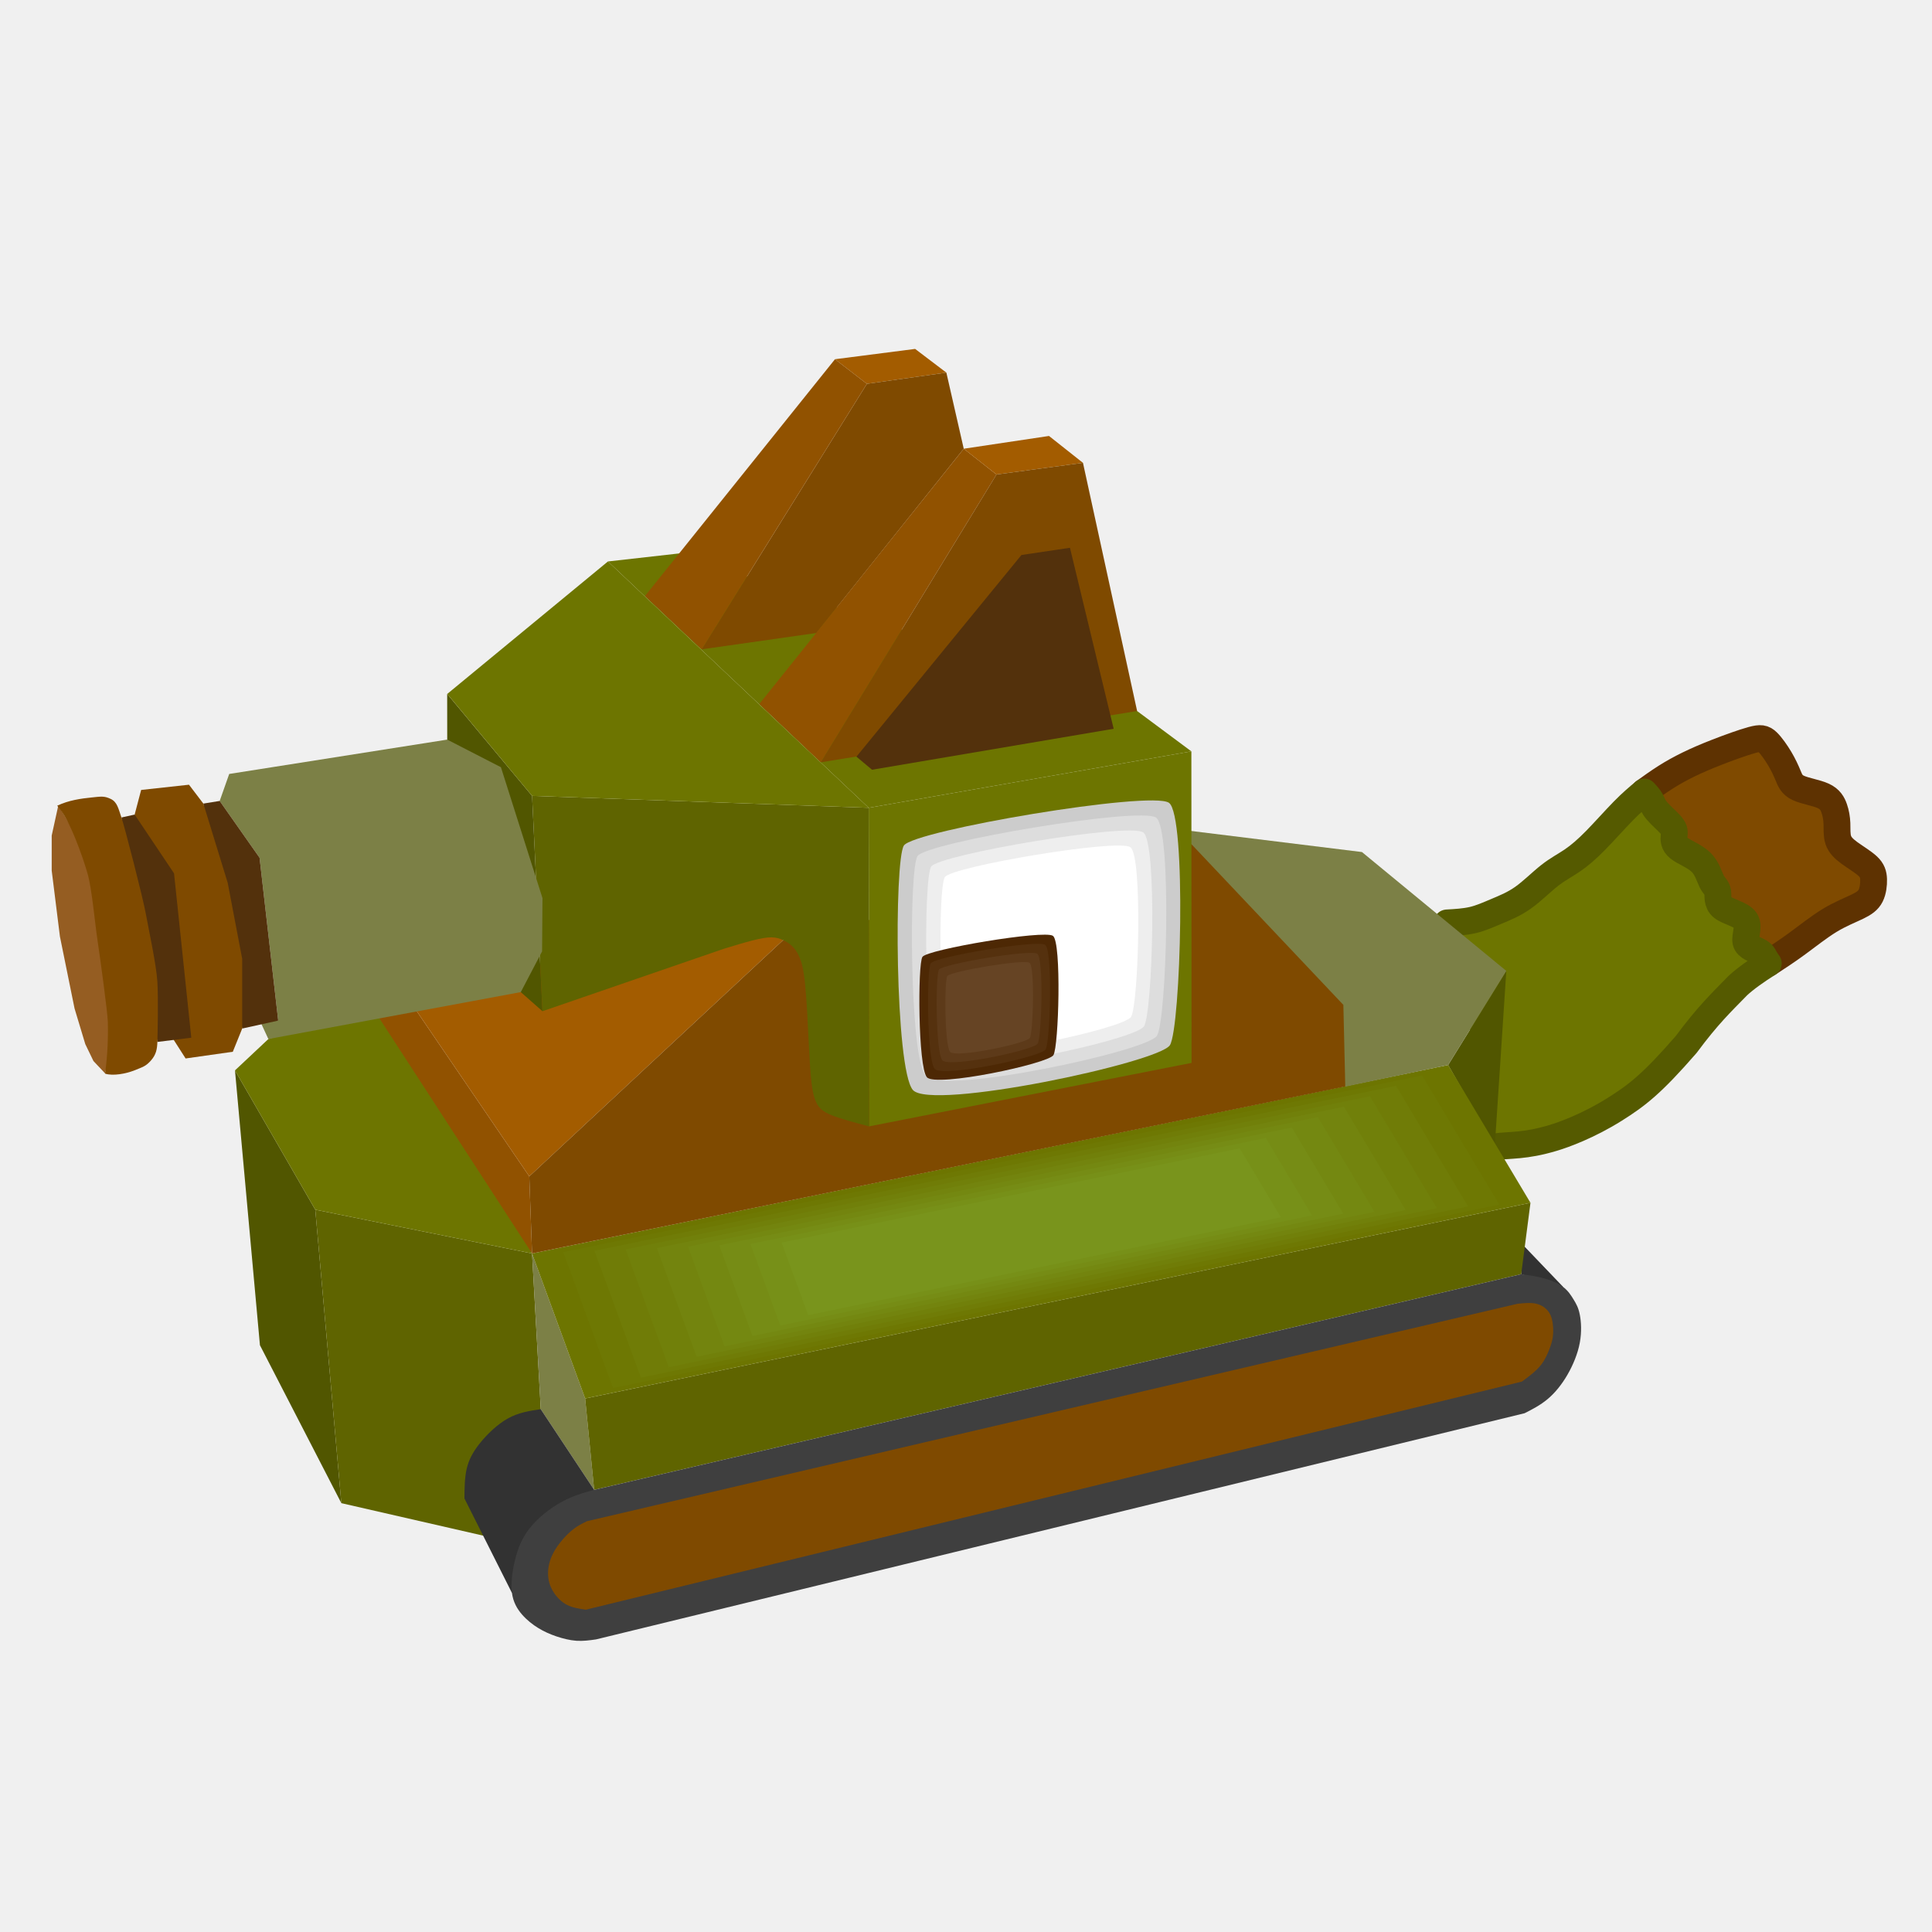
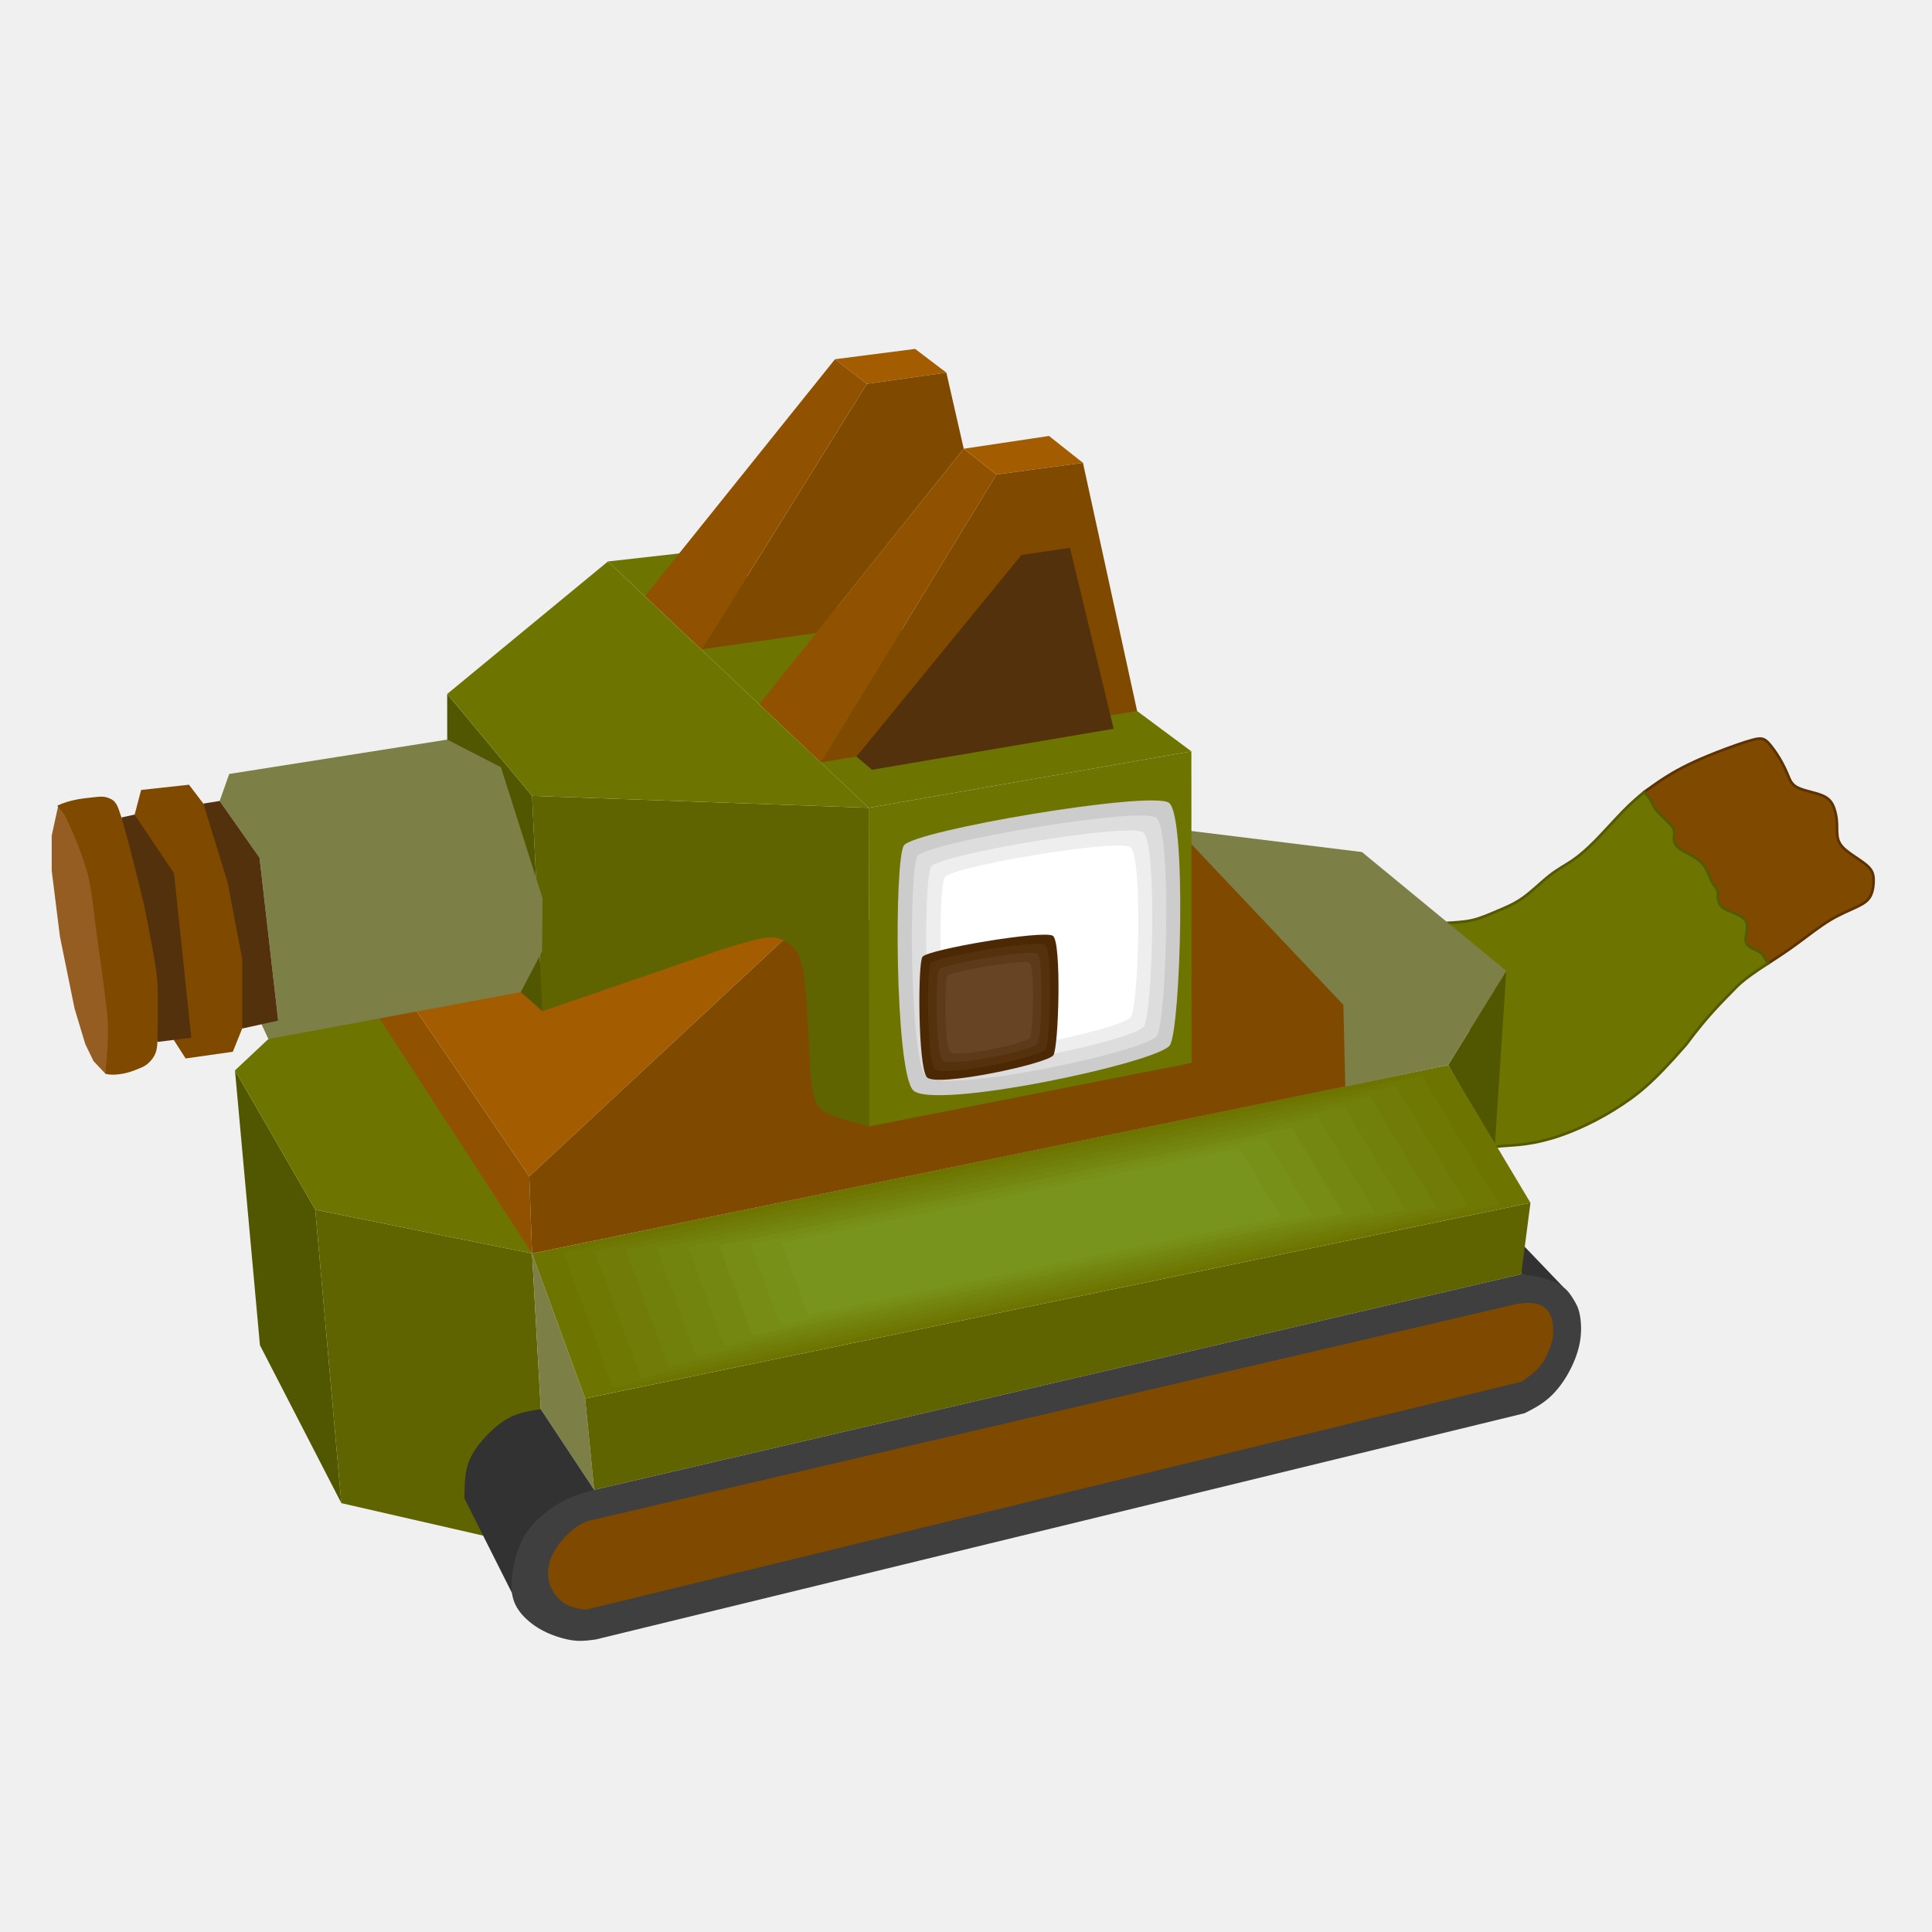
- <svg xmlns="http://www.w3.org/2000/svg" width="720" height="720" stroke-width="10" stroke-linecap="round" stroke-linejoin="round">
+ <svg xmlns="http://www.w3.org/2000/svg" width="720" height="720" stroke-width="1" stroke-linecap="round" stroke-linejoin="round">
  <style>
.sicalyme_color_olive
{
fill:
#6d7500
;
stroke:
#555a00
}
.sicalyme_color_brown
{
fill:
#7f4a00
;
stroke:
#5e3201
}
.sicalyme_color_white
{
fill:
#d0d0d0
;
stroke:
#aaa
}
.sicalyme_color_grey
{
fill:
#b0b0b0
;
stroke:
#909090
}
.sicalyme_color_black
{
fill:
#707070
;
stroke:
#505050
}
</style>
  <g>
    <path d=" M 612.731,295.161 C 615.391,293.251 618.051,291.341 620.751,289.631 623.451,287.921 626.181,286.411 629.191,284.941 632.201,283.471 635.491,282.031 639.851,280.331 644.221,278.631 649.651,276.661 652.901,275.781 656.151,274.901 657.211,275.101 658.661,276.491 660.101,277.881 661.921,280.471 663.291,282.781 664.661,285.101 665.591,287.141 666.351,288.981 667.121,290.831 667.731,292.491 670.161,293.631 672.601,294.781 676.871,295.411 679.461,296.601 682.041,297.781 682.951,299.531 683.561,301.301 684.171,303.071 684.491,304.871 684.571,306.911 684.641,308.951 684.461,311.221 685.081,313.061 685.701,314.911 687.121,316.331 689.291,317.911 691.471,319.491 694.401,321.241 696.081,322.821 697.751,324.401 698.161,325.821 698.231,327.731 698.291,329.651 698.011,332.051 697.131,333.801 696.261,335.541 694.791,336.621 692.191,337.881 689.601,339.141 685.881,340.571 681.901,342.981 677.911,345.401 673.661,348.801 669.791,351.631 665.931,354.461 662.451,356.731 658.971,359.001 L 641.021,346.461 622.281,318.451 " class="sicalyme_color_brown" />
    <path d=" M 557.055,427.404 C 562.855,426.565 568.111,427.284 578.877,424.045 582.857,422.848 591.965,419.565 601.777,413.399 610.025,408.217 615.629,403.932 628.395,389.241 636.528,378.267 641.474,373.629 647.6,367.338 650.384,364.734 654.629,361.748 658.976,359.004 657.125,356.6 657.506,355.834 655.736,354.754 653.956,353.664 651.136,353.074 650.646,350.974 650.166,348.874 652.006,345.254 650.476,342.994 648.946,340.734 644.036,339.834 641.896,338.114 639.745,336.394 640.356,333.844 640.136,332.324 639.906,330.814 638.846,330.334 637.915,328.514 636.996,326.694 636.216,323.544 633.856,321.264 631.486,318.984 627.545,317.574 625.615,316.024 623.686,314.474 623.755,312.774 623.885,311.494 624.006,310.214 624.186,309.354 622.946,307.794 621.695,306.234 619.015,303.974 617.545,302.254 616.066,300.524 615.785,299.334 615.185,298.244 614.585,297.154 613.665,296.154 612.735,295.164 610.415,297.094 608.105,299.034 604.995,302.194 601.885,305.364 597.985,309.764 594.685,313.134 591.375,316.504 588.665,318.834 585.955,320.684 583.245,322.524 580.525,323.884 577.465,326.294 574.395,328.704 570.965,332.174 567.555,334.584 564.145,336.994 560.755,338.344 557.695,339.634 554.625,340.924 551.875,342.164 548.865,342.874 545.845,343.574 542.545,343.764 539.255,343.944 " class="sicalyme_color_olive" />
  </g>
  <g>
    <path d="M 566.91,474.85 566.91,463.27 582.61,479.67" style="fill:#323232;fill-opacity:1;stroke:none;" />
    <path d="M 117.5,450.82 127.21,560.18 96.87,501.32 87.57,398.9" style="fill:#515600;fill-opacity:1;stroke:none;" />
    <path d="M 539.68,396.9 561.36,361.83 557.05,427.4" style="fill:#515600;fill-opacity:1;stroke:none;" />
    <path d="M 201.53,525.16 198.28,467.13 117.5,450.82 127.21,560.18 182.91,572.94" style="fill:#5F6400;fill-opacity:1;stroke:none;" />
    <path d="M 218.07,521.17 221.43,555.22 201.53,525.16 198.28,467.13" style="fill:#7C8046;fill-opacity:1;stroke:none;" />
    <path d="M 570.36,448.25 566.91,474.85 221.43,555.22 218.07,521.17" style="fill:#5F6400;fill-opacity:1;stroke:none;" />
    <path d="M 539.68,396.9 570.36,448.25 218.07,521.17 198.28,467.13 Z" style="fill:#6D7500;fill-opacity:1;stroke:none;" />
    <path d="M 529.97,400.783 558.732,448.924 228.461,517.287 209.907,466.624 Z" style="fill:#6E7803;fill-opacity:1;stroke:none;" />
    <path d="M 520.26,404.667 547.105,449.598 238.851,513.403 221.535,466.118 Z" style="fill:#707C07;fill-opacity:1;stroke:none;" />
    <path d="M 510.55,408.55 535.477,450.272 249.242,509.52 233.162,465.612 Z" style="fill:#71800A;fill-opacity:1;stroke:none;" />
    <path d="M 500.84,412.434 523.85,450.946 259.632,505.636 244.79,465.106 Z" style="fill:#73840E;fill-opacity:1;stroke:none;" />
    <path d="M 491.13,416.317 512.222,451.62 270.023,501.753 256.418,464.6 Z" style="fill:#748811;fill-opacity:1;stroke:none;" />
    <path d="M 481.42,420.201 500.595,452.294 280.414,497.869 268.045,464.094 Z" style="fill:#768C15;fill-opacity:1;stroke:none;" />
    <path d="M 471.71,424.084 488.967,452.968 290.804,493.986 279.673,463.588 Z" style="fill:#779018;fill-opacity:1;stroke:none;" />
    <path d="M 462,427.967 477.34,453.642 301.195,490.103 291.3,463.082 Z" style="fill:#79941C;fill-opacity:1;stroke:none;" />
    <path d="M 501.323,404.956 539.68,396.9 561.36,361.83 507.56,317.53 438.17,308.97" style="fill:#7C8046;fill-opacity:1;stroke:none;" />
    <path d="M 198.28,467.13 117.5,450.82 87.57,398.9 100.01,387.22 150.88,370.35" style="fill:#6D7500;fill-opacity:1;stroke:none;" />
  </g>
  <g>
    <path d="M 190.79,593.64 173.08,558.43 C 173.11,554.64 173.14,550.84 173.9,547.48 174.66,544.12 176.16,541.2 178.84,537.85 181.52,534.51 185.39,530.75 189.37,528.56 193.34,526.38 197.44,525.77 201.53,525.16 L 221.43,555.22" style="fill:#323232;fill-opacity:1;stroke:none;" />
    <path d="M 221.43,555.22 C 217.46,556.31 213.49,557.41 209.24,559.75 205,562.08 200.47,565.65 197.45,569.45 194.43,573.25 192.93,577.27 191.9,581.5 190.87,585.73 190.32,590.17 190.79,593.64 191.26,597.11 192.74,599.6 194.54,601.68 196.35,603.76 198.48,605.43 200.62,606.74 202.77,608.05 204.93,609.01 207.32,609.82 209.72,610.63 212.34,611.3 214.84,611.47 217.35,611.63 219.74,611.3 222.12,610.96 L 568.17,526.67 C 571.1,525.18 574.03,523.68 576.75,521.4 579.47,519.13 581.97,516.06 584.1,512.4 586.23,508.74 587.99,504.47 588.74,500.42 589.5,496.36 589.26,492.51 588.74,489.91 588.23,487.3 587.43,485.95 586.49,484.39 585.55,482.84 584.46,481.09 582.61,479.67 580.75,478.24 578.14,477.14 575.4,476.39 572.65,475.64 569.78,475.24 566.91,474.85 Z" style="fill:#3F3F3F;fill-opacity:1;stroke:none;" />
    <path d="M 218.36,599.88 C 215.89,599.53 213.41,599.18 211.28,598.08 209.15,596.97 207.38,595.12 206.16,593.13 204.94,591.15 204.29,589.02 204.24,586.58 204.2,584.14 204.77,581.38 206.32,578.51 207.87,575.64 210.42,572.68 212.65,570.73 214.88,568.77 216.81,567.84 218.74,566.91 L 565.58,485.87 C 568.03,485.63 570.49,485.38 572.56,485.87 574.62,486.36 576.29,487.59 577.28,489.1 578.27,490.61 578.59,492.39 578.73,493.91 578.88,495.43 578.86,496.7 578.73,497.84 578.61,498.99 578.39,500.01 577.84,501.63 577.28,503.24 576.38,505.45 575.32,507.19 574.25,508.93 573.01,510.2 571.63,511.41 570.24,512.61 568.72,513.74 567.19,514.87 L 218.36,599.88 Z" style="fill:#7F4A00;fill-opacity:1;stroke:none;" />
  </g>
  <g>
    <path d="M 139.84,377.12 198.28,467.13 197.25,438.4 150.88,370.35" style="fill:#915200;fill-opacity:1;stroke:none;" />
    <path d="M 150.88,370.35 197.25,438.4 291.84,350.36 291.84,339.39" style="fill:#A35C00;fill-opacity:1;stroke:none;" />
    <path d="M 291.841,350.36 197.25,438.4 198.28,467.13 501.343,404.894 500.631,374.49 443.991,314.58" style="fill:#7F4A00;fill-opacity:1;stroke:none;" />
  </g>
  <g>
    <path d="M 423.77,264.98 443.99,280.01 323.74,301.04 226.56,209.24 253.26,206.23" style="fill:#6D7500;fill-opacity:1;stroke:none;" />
    <path d="M 444.06,396.11 323.86,419.77 323.74,301.04 443.99,280.01 444.06,396.11 Z" style="fill:#6D7500;fill-opacity:1;stroke:none;" />
    <path d="M 323.86,419.77 C 318.57,418.36 313.27,416.95 309.97,415.62 306.66,414.28 305.35,413.02 304.4,411.23 303.45,409.44 302.86,407.13 302.43,403.58 302,400.03 301.73,395.24 301.39,388.36 301.04,381.47 300.62,372.48 300.03,366.71 299.44,360.94 298.68,358.39 297.84,356.51 297,354.62 296.1,353.4 295.1,352.48 294.11,351.55 293.03,350.91 291.84,350.36 290.65,349.8 289.35,349.34 287.51,349.32 285.67,349.31 283.29,349.74 280.23,350.53 277.18,351.32 273.44,352.46 269.7,353.6 L 202.16,376.85 198.29,296.6 323.74,301.04 323.86,419.77 Z" style="fill:#5F6400;fill-opacity:1;stroke:none;" />
    <path d="M 194.08,369.73 202.16,376.85 198.29,296.6 166.65,258.61 166.67,275.63" style="fill:#515600;fill-opacity:1;stroke:none;" />
    <path d="M 323.74,301.04 198.29,296.6 166.67,258.61 226.56,209.24 Z" style="fill:#6D7500;fill-opacity:1;stroke:none;" />
  </g>
  <g>
    <path d="M 323.06,143.04 311.18,133.87 341.04,130.03 352.68,138.86 Z" style="fill:#A35C00;fill-opacity:1;stroke:none;" />
    <path d="M 304.24,235.9 261.48,241.99 323.06,143.04 352.68,138.86 359.16,167.23" style="fill:#7F4A00;fill-opacity:1;stroke:none;" />
    <path d="M 305.891,284.091 371.361,176.831 359.161,167.231 C 336.307,195.767 305.835,233.815 282.981,262.351 L 305.891,284.091 Z" style="fill:#915200;fill-opacity:1;stroke:none;" />
    <path d="M 261.48,241.99 323.06,143.04 311.18,133.87 240.37,222.11 261.48,241.99 Z" style="fill:#915200;fill-opacity:1;stroke:none;" />
    <path d="M 371.36,176.83 359.16,167.23 390.93,162.47 403.59,172.49" style="fill:#A35C00;fill-opacity:1;stroke:none;" />
    <path d="M 423.77,264.98 305.89,284.09 371.36,176.83 403.59,172.49 Z" style="fill:#7F4A00;fill-opacity:1;stroke:none;" />
    <path d="M 324.98,286.86 319.17,281.99 380.66,206.83 398.74,204.14 415.03,271.59 Z" style="fill:#53310C;fill-opacity:1;stroke:none;" />
  </g>
  <g>
    <path d="M 96.58,379.8 100.01,387.22 194.08,369.73 202.02,354.56 202.17,334.71 186.68,285.92 166.67,275.63 85.42,288.43 81.87,298.49 96.73,319.64 103.68,380.35 Z" style="fill:#7C8046;fill-opacity:1;stroke:#6D7500;stroke-width:0;stroke-opacity:1;stroke-linecap:butt;stroke-miterlimit:4;stroke-dashoffset:0;" />
    <path d="M 75.78,299.47 81.87,298.49 96.73,319.64 103.68,380.35 90.26,383.31" style="fill:#53310C;fill-opacity:1;stroke:none;" />
    <path d="M 50.18,303.57 52.6,294.39 70.43,292.44 75.78,299.47 84.86,329 90.26,357.34 90.26,383.31 86.76,391.96 69.17,394.46 62.67,384.29" style="fill:#7F4A00;fill-opacity:1;stroke:none;" />
    <path d="M 45.26,304.65 50.18,303.57 64.86,325.47 71.29,386.72 58.65,388.3" style="fill:#53310C;fill-opacity:1;stroke:none;" />
    <path d="M 21.75,300.07 19.27,311.38 19.27,324.45 22.33,349 27.78,375.82 31.78,389.1 34.83,395.42 39.16,400.01 50.18,348.61" style="fill:#955D22;fill-opacity:1;stroke:#7F4A00;stroke-width:0;stroke-opacity:1;stroke-linecap:butt;stroke-miterlimit:4;stroke-dashoffset:0;" />
    <path d="M 21.317,300.267 C 25.609,298.209 30.283,297.589 33.98,297.211 37.677,296.833 38.774,296.568 41.232,297.722 43.69,298.875 44.098,301.296 45.26,304.651 46.422,308.006 53.27,334.563 54.35,340.561 55.43,346.559 58.275,359.497 58.65,365.921 59.025,372.346 58.737,385.59 58.65,388.301 58.563,391.012 58.168,393.072 56.224,395.247 54.28,397.422 53.245,397.614 50.106,398.885 46.968,400.156 42.031,401.062 39.156,400.112 39.413,397.849 39.701,395.873 39.936,392.563 40.171,389.254 40.308,384.79 40.191,380.873 40.073,376.957 37.27,356.641 36.285,350.03 35.3,343.419 34.255,331.115 32.585,325.389 30.915,319.663 26.04,305.245 21.317,300.267 Z" style="fill:#7F4A00;fill-opacity:1;stroke:none;" />
  </g>
  <g>
    <path d="M 336.846,315.107 C 340.504,309.463 428.999,294.536 435.635,299.181 442.27,303.826 440.035,382.991 435.999,389.494 431.963,395.997 346.812,414.132 340.169,406.166 333.526,398.2 333.188,320.75 336.846,315.107 Z" style="fill:#CCCCCC;fill-opacity:1;stroke:none;" />
    <path d="M 341.934,319.03 C 345.226,313.95 424.872,300.516 430.844,304.697 436.816,308.877 434.804,380.126 431.172,385.978 427.54,391.831 350.904,408.152 344.925,400.983 338.947,393.813 338.642,324.109 341.934,319.03 Z" style="fill:#DDDDDD;fill-opacity:1;stroke:none;" />
    <path d="M 347.023,322.952 C 349.949,318.438 420.745,306.496 426.054,310.212 431.362,313.928 429.574,377.26 426.345,382.462 423.117,387.665 354.995,402.172 349.681,395.8 344.367,389.427 344.096,327.467 347.023,322.952 Z" style="fill:#EEEEEE;fill-opacity:1;stroke:none;" />
    <path d="M 352.111,326.875 C 354.672,322.925 416.618,312.476 421.263,315.727 425.908,318.978 424.343,374.394 421.518,378.946 418.693,383.498 359.087,396.192 354.437,390.616 349.787,385.04 349.55,330.826 352.111,326.875 Z" style="fill:#FFFFFF;fill-opacity:1;stroke:none;" />
  </g>
  <g>
    <path d="M 343.765,356.601 C 345.565,353.823 389.132,346.474 392.399,348.761 395.666,351.047 394.565,390.021 392.578,393.222 390.591,396.424 348.671,405.351 345.401,401.43 342.13,397.508 341.964,359.379 343.765,356.601 Z" style="fill:#4D2804;fill-opacity:1;stroke:none;" />
    <path d="M 346.866,358.995 C 348.445,356.559 386.64,350.117 389.504,352.122 392.368,354.126 391.403,388.294 389.661,391.101 387.919,393.908 351.167,401.735 348.3,398.297 345.433,394.858 345.287,361.431 346.866,358.995 Z" style="fill:#55310E;fill-opacity:1;stroke:none;" />
    <path d="M 349.932,361.352 C 351.288,359.259 384.107,353.723 386.568,355.446 389.029,357.169 388.2,386.527 386.703,388.939 385.206,391.351 353.628,398.076 351.164,395.122 348.701,392.168 348.575,363.445 349.932,361.352 Z" style="fill:#5D3A19;fill-opacity:1;stroke:none;" />
    <path d="M 353.033,363.746 C 354.168,361.996 381.615,357.366 383.673,358.807 385.731,360.248 385.037,384.801 383.786,386.818 382.534,388.835 356.124,394.459 354.064,391.988 352.003,389.518 351.899,365.497 353.033,363.746 Z" style="fill:#664424;fill-opacity:1;stroke:none;" />
  </g>
</svg>
